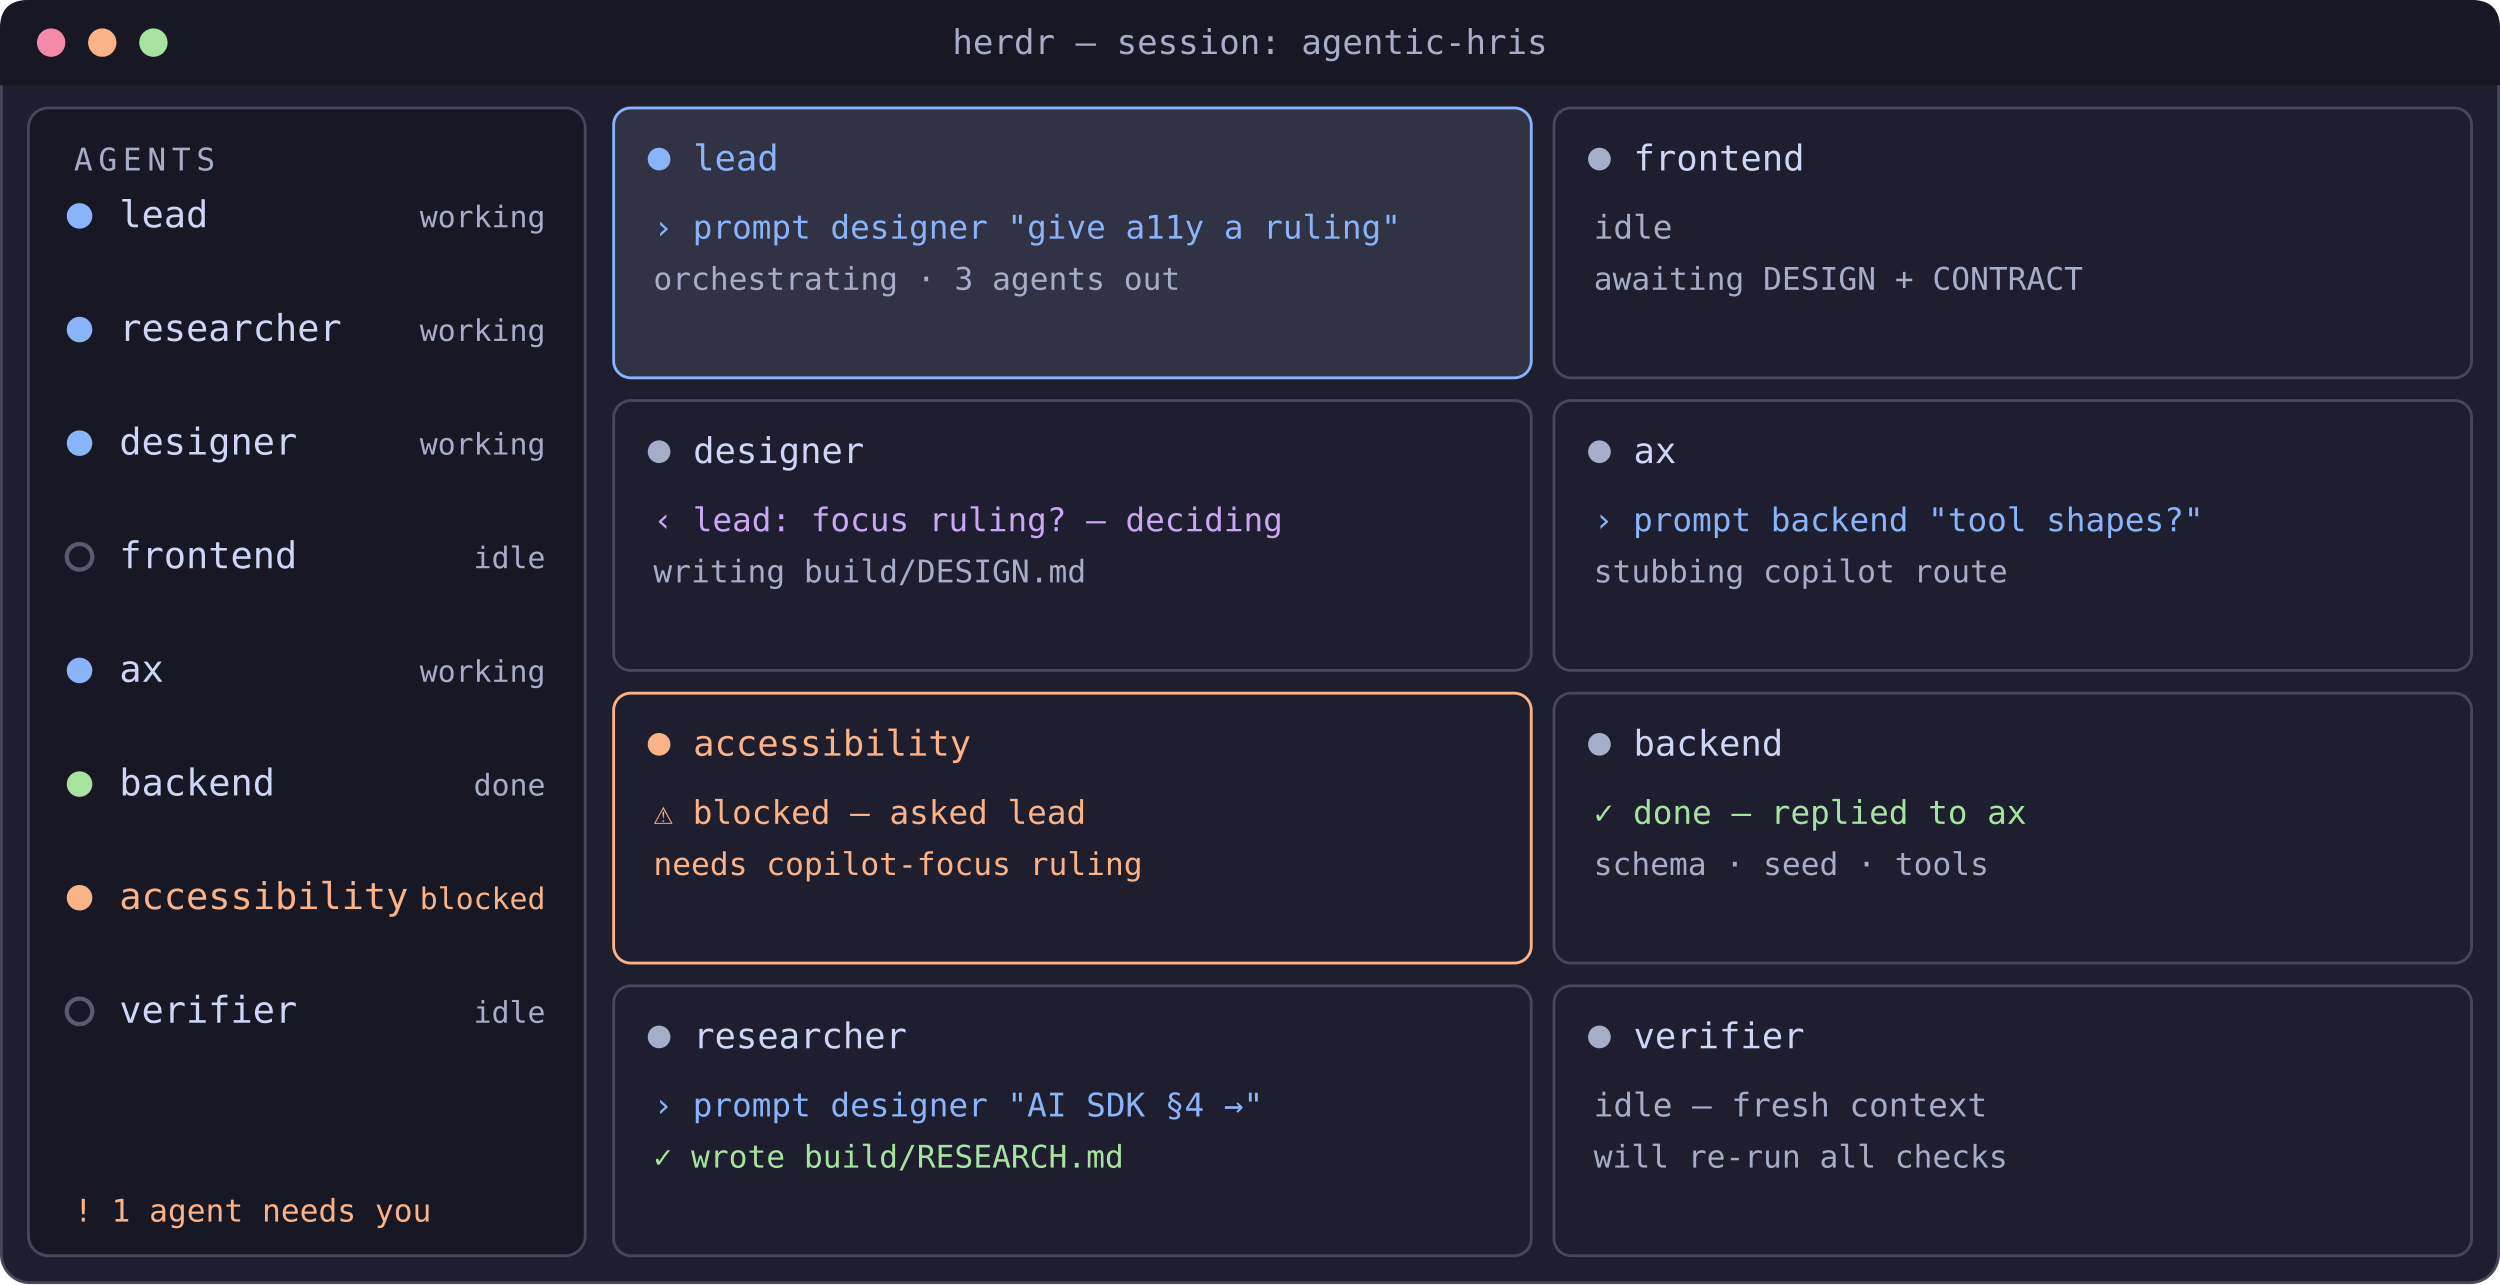
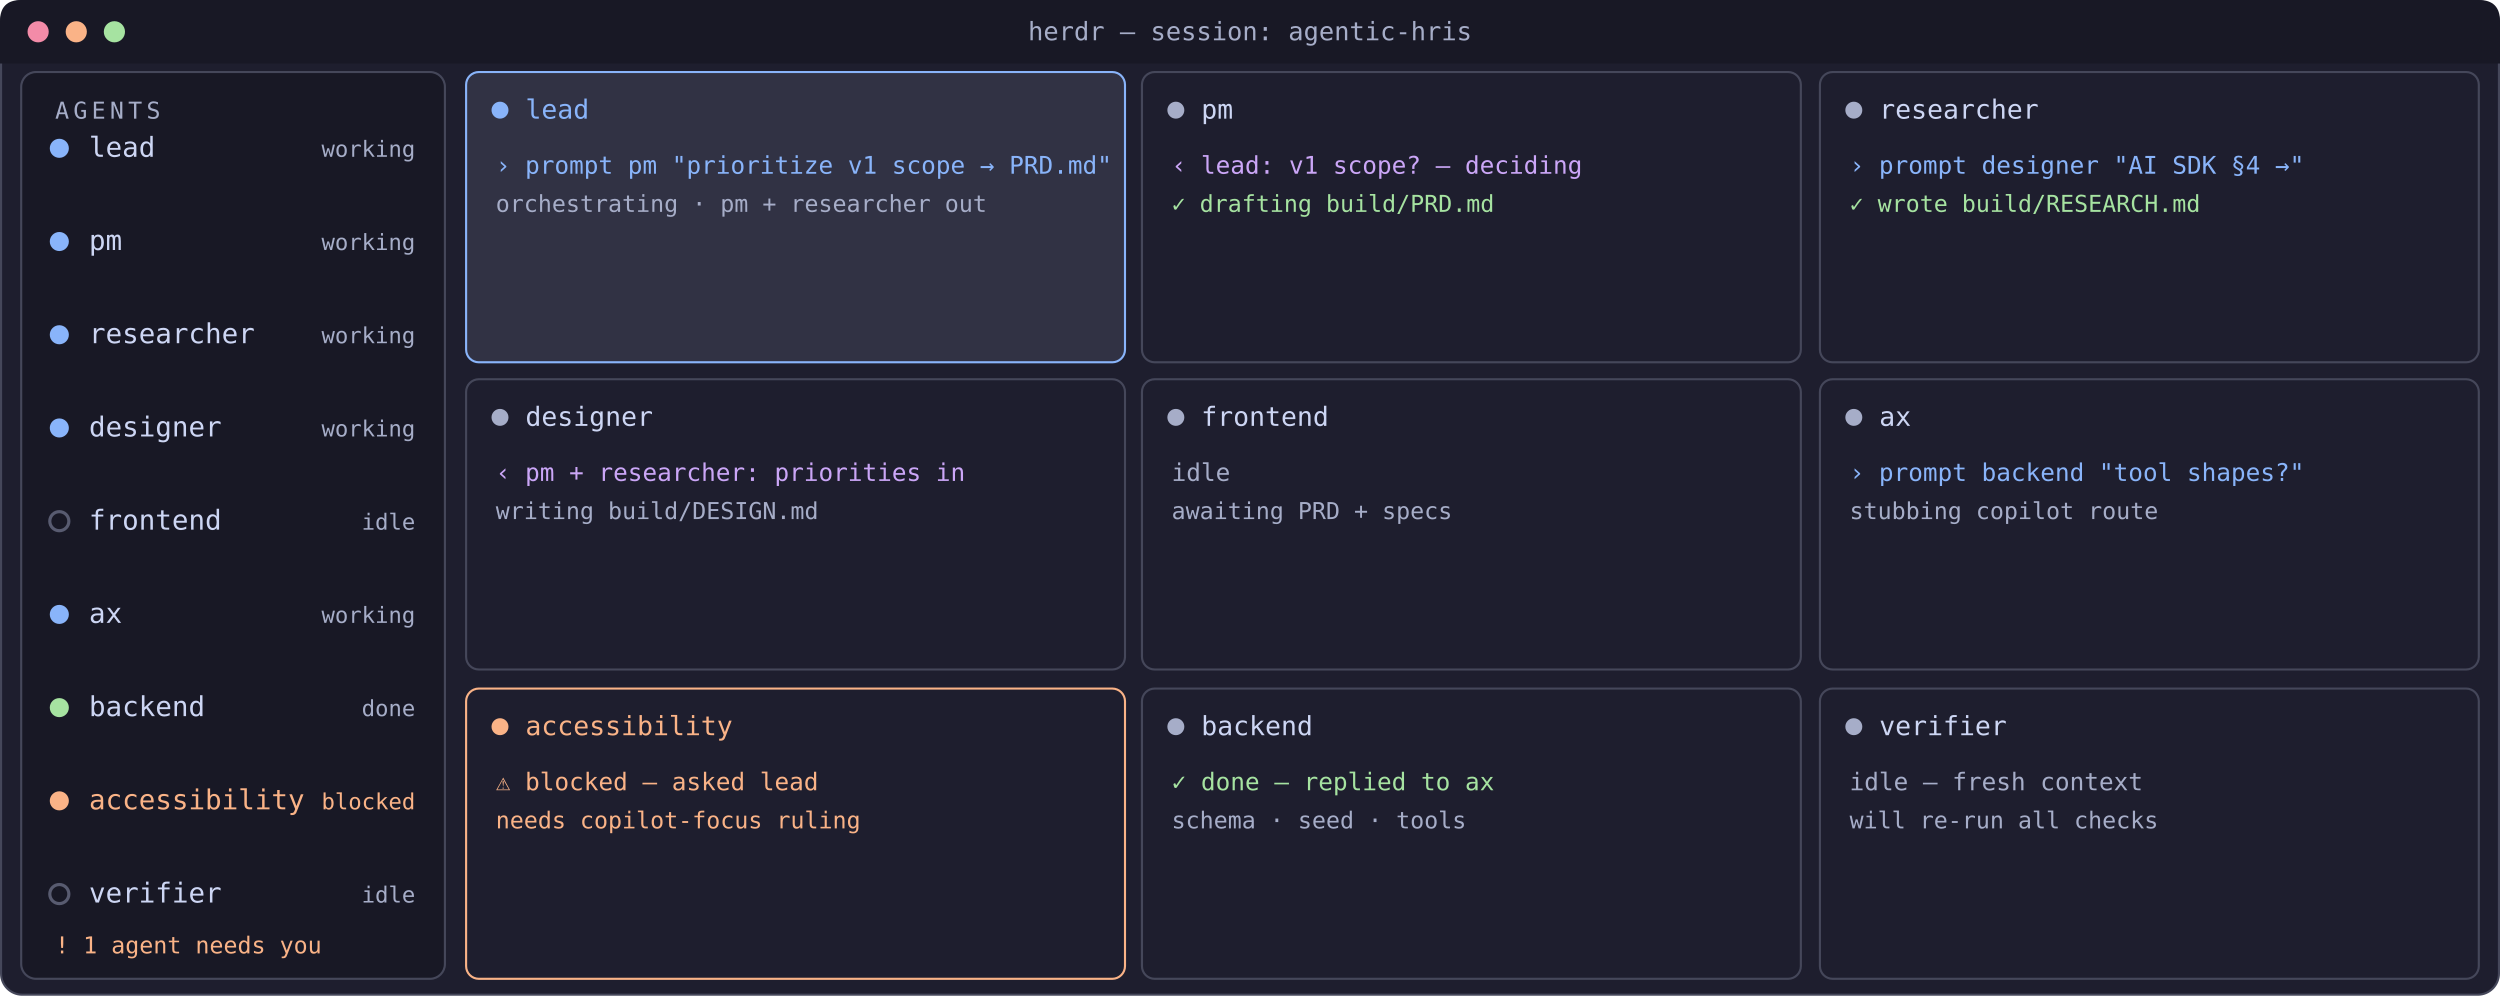
- <svg xmlns="http://www.w3.org/2000/svg" width="880" height="452" viewBox="0 0 880 452" font-family="ui-monospace, SFMono-Regular, Menlo, Consolas, monospace">
-   <rect x=".5" y=".5" width="879" height="451" rx="10" fill="#1e1e2e" stroke="#45475a" />
-   <path d="M0 10 Q0 0 10 0 H870 Q880 0 880 10 V30 H0 Z" fill="#181825" />
+ <svg xmlns="http://www.w3.org/2000/svg" width="1180" height="470" viewBox="0 0 1180 470" font-family="ui-monospace, SFMono-Regular, Menlo, Consolas, monospace">
+   <rect x=".5" y=".5" width="1179" height="469" rx="10" fill="#1e1e2e" stroke="#45475a" />
+   <path d="M0 10 Q0 0 10 0 H1170 Q1180 0 1180 10 V30 H0 Z" fill="#181825" />
  <circle cx="18" cy="15" r="5" fill="#f38ba8" />
  <circle cx="36" cy="15" r="5" fill="#fab387" />
  <circle cx="54" cy="15" r="5" fill="#a6e3a1" />
-   <text x="440.0" y="19.0" fill="#a6adc8" font-size="12" text-anchor="middle">herdr — session: agentic-hris</text>
-   <rect x="10" y="38" width="196" height="404" rx="7" fill="#181825" stroke="#45475a" />
-   <text x="26" y="60" fill="#a6adc8" font-size="11" letter-spacing="2">AGENTS</text>
-   <circle cx="28" cy="76" r="4.5" fill="#89b4fa" />
-   <text x="42" y="80" fill="#cdd6f4" font-size="13">lead</text>
-   <text x="192" y="80" fill="#a6adc8" font-size="10.5" text-anchor="end">working</text>
-   <circle cx="28" cy="116" r="4.5" fill="#89b4fa" />
-   <text x="42" y="120" fill="#cdd6f4" font-size="13">researcher</text>
-   <text x="192" y="120" fill="#a6adc8" font-size="10.5" text-anchor="end">working</text>
-   <circle cx="28" cy="156" r="4.5" fill="#89b4fa" />
-   <text x="42" y="160" fill="#cdd6f4" font-size="13">designer</text>
-   <text x="192" y="160" fill="#a6adc8" font-size="10.5" text-anchor="end">working</text>
-   <circle cx="28" cy="196" r="4.5" fill="none" stroke="#585b70" stroke-width="1.5" />
-   <text x="42" y="200" fill="#cdd6f4" font-size="13">frontend</text>
-   <text x="192" y="200" fill="#a6adc8" font-size="10.5" text-anchor="end">idle</text>
-   <circle cx="28" cy="236" r="4.5" fill="#89b4fa" />
-   <text x="42" y="240" fill="#cdd6f4" font-size="13">ax</text>
-   <text x="192" y="240" fill="#a6adc8" font-size="10.5" text-anchor="end">working</text>
-   <circle cx="28" cy="276" r="4.5" fill="#a6e3a1" />
-   <text x="42" y="280" fill="#cdd6f4" font-size="13">backend</text>
-   <text x="192" y="280" fill="#a6adc8" font-size="10.5" text-anchor="end">done</text>
-   <circle cx="28" cy="316" r="4.5" fill="#fab387" />
-   <text x="42" y="320" fill="#fab387" font-size="13">accessibility</text>
-   <text x="192" y="320" fill="#fab387" font-size="10.5" text-anchor="end">blocked</text>
-   <circle cx="28" cy="356" r="4.5" fill="none" stroke="#585b70" stroke-width="1.5" />
-   <text x="42" y="360" fill="#cdd6f4" font-size="13">verifier</text>
-   <text x="192" y="360" fill="#a6adc8" font-size="10.5" text-anchor="end">idle</text>
-   <text x="26" y="430" fill="#fab387" font-size="11">! 1 agent needs you</text>
-   <rect x="216" y="38" width="323" height="95" rx="6" fill="#313244" stroke="#89b4fa" />
-   <circle cx="232" cy="56" r="4" fill="#89b4fa" />
-   <text x="244" y="60" fill="#89b4fa" font-size="12.5">lead</text>
-   <text x="230" y="84" fill="#89b4fa" font-size="11.5" xml:space="preserve">› prompt designer "give a11y a ruling"</text>
-   <text x="230" y="102" fill="#a6adc8" font-size="11" xml:space="preserve">orchestrating · 3 agents out</text>
-   <rect x="216" y="141" width="323" height="95" rx="6" fill="#1e1e2e" stroke="#45475a" />
-   <circle cx="232" cy="159" r="4" fill="#a6adc8" />
-   <text x="244" y="163" fill="#cdd6f4" font-size="12.5">designer</text>
-   <text x="230" y="187" fill="#cba6f7" font-size="11.5" xml:space="preserve">‹ lead: focus ruling? — deciding</text>
-   <text x="230" y="205" fill="#a6adc8" font-size="11" xml:space="preserve">writing build/DESIGN.md</text>
-   <rect x="216" y="244" width="323" height="95" rx="6" fill="#1e1e2e" stroke="#fab387" />
-   <circle cx="232" cy="262" r="4" fill="#fab387" />
-   <text x="244" y="266" fill="#fab387" font-size="12.5">accessibility</text>
-   <text x="230" y="290" fill="#fab387" font-size="11.5" xml:space="preserve">⚠ blocked — asked lead</text>
-   <text x="230" y="308" fill="#fab387" font-size="11" xml:space="preserve">needs copilot-focus ruling</text>
-   <rect x="216" y="347" width="323" height="95" rx="6" fill="#1e1e2e" stroke="#45475a" />
-   <circle cx="232" cy="365" r="4" fill="#a6adc8" />
-   <text x="244" y="369" fill="#cdd6f4" font-size="12.5">researcher</text>
-   <text x="230" y="393" fill="#89b4fa" font-size="11.5" xml:space="preserve">› prompt designer "AI SDK §4 →"</text>
-   <text x="230" y="411" fill="#a6e3a1" font-size="11" xml:space="preserve">✓ wrote build/RESEARCH.md</text>
-   <rect x="547" y="38" width="323" height="95" rx="6" fill="#1e1e2e" stroke="#45475a" />
-   <circle cx="563" cy="56" r="4" fill="#a6adc8" />
-   <text x="575" y="60" fill="#cdd6f4" font-size="12.5">frontend</text>
-   <text x="561" y="84" fill="#a6adc8" font-size="11.5" xml:space="preserve">idle</text>
-   <text x="561" y="102" fill="#a6adc8" font-size="11" xml:space="preserve">awaiting DESIGN + CONTRACT</text>
-   <rect x="547" y="141" width="323" height="95" rx="6" fill="#1e1e2e" stroke="#45475a" />
-   <circle cx="563" cy="159" r="4" fill="#a6adc8" />
-   <text x="575" y="163" fill="#cdd6f4" font-size="12.5">ax</text>
-   <text x="561" y="187" fill="#89b4fa" font-size="11.5" xml:space="preserve">› prompt backend "tool shapes?"</text>
-   <text x="561" y="205" fill="#a6adc8" font-size="11" xml:space="preserve">stubbing copilot route</text>
-   <rect x="547" y="244" width="323" height="95" rx="6" fill="#1e1e2e" stroke="#45475a" />
-   <circle cx="563" cy="262" r="4" fill="#a6adc8" />
-   <text x="575" y="266" fill="#cdd6f4" font-size="12.5">backend</text>
-   <text x="561" y="290" fill="#a6e3a1" font-size="11.5" xml:space="preserve">✓ done — replied to ax</text>
-   <text x="561" y="308" fill="#a6adc8" font-size="11" xml:space="preserve">schema · seed · tools</text>
-   <rect x="547" y="347" width="323" height="95" rx="6" fill="#1e1e2e" stroke="#45475a" />
-   <circle cx="563" cy="365" r="4" fill="#a6adc8" />
-   <text x="575" y="369" fill="#cdd6f4" font-size="12.5">verifier</text>
-   <text x="561" y="393" fill="#a6adc8" font-size="11.5" xml:space="preserve">idle — fresh context</text>
-   <text x="561" y="411" fill="#a6adc8" font-size="11" xml:space="preserve">will re-run all checks</text>
+   <text x="590.0" y="19.0" fill="#a6adc8" font-size="12" text-anchor="middle">herdr — session: agentic-hris</text>
+   <rect x="10" y="34" width="200" height="428" rx="7" fill="#181825" stroke="#45475a" />
+   <text x="26" y="56" fill="#a6adc8" font-size="11" letter-spacing="2">AGENTS</text>
+   <circle cx="28" cy="70" r="4.5" fill="#89b4fa" />
+   <text x="42" y="74" fill="#cdd6f4" font-size="13">lead</text>
+   <text x="196" y="74" fill="#a6adc8" font-size="10.5" text-anchor="end">working</text>
+   <circle cx="28" cy="114" r="4.5" fill="#89b4fa" />
+   <text x="42" y="118" fill="#cdd6f4" font-size="13">pm</text>
+   <text x="196" y="118" fill="#a6adc8" font-size="10.5" text-anchor="end">working</text>
+   <circle cx="28" cy="158" r="4.5" fill="#89b4fa" />
+   <text x="42" y="162" fill="#cdd6f4" font-size="13">researcher</text>
+   <text x="196" y="162" fill="#a6adc8" font-size="10.5" text-anchor="end">working</text>
+   <circle cx="28" cy="202" r="4.5" fill="#89b4fa" />
+   <text x="42" y="206" fill="#cdd6f4" font-size="13">designer</text>
+   <text x="196" y="206" fill="#a6adc8" font-size="10.5" text-anchor="end">working</text>
+   <circle cx="28" cy="246" r="4.5" fill="none" stroke="#585b70" stroke-width="1.5" />
+   <text x="42" y="250" fill="#cdd6f4" font-size="13">frontend</text>
+   <text x="196" y="250" fill="#a6adc8" font-size="10.5" text-anchor="end">idle</text>
+   <circle cx="28" cy="290" r="4.5" fill="#89b4fa" />
+   <text x="42" y="294" fill="#cdd6f4" font-size="13">ax</text>
+   <text x="196" y="294" fill="#a6adc8" font-size="10.5" text-anchor="end">working</text>
+   <circle cx="28" cy="334" r="4.5" fill="#a6e3a1" />
+   <text x="42" y="338" fill="#cdd6f4" font-size="13">backend</text>
+   <text x="196" y="338" fill="#a6adc8" font-size="10.5" text-anchor="end">done</text>
+   <circle cx="28" cy="378" r="4.5" fill="#fab387" />
+   <text x="42" y="382" fill="#fab387" font-size="13">accessibility</text>
+   <text x="196" y="382" fill="#fab387" font-size="10.5" text-anchor="end">blocked</text>
+   <circle cx="28" cy="422" r="4.5" fill="none" stroke="#585b70" stroke-width="1.5" />
+   <text x="42" y="426" fill="#cdd6f4" font-size="13">verifier</text>
+   <text x="196" y="426" fill="#a6adc8" font-size="10.5" text-anchor="end">idle</text>
+   <text x="26" y="450" fill="#fab387" font-size="11">! 1 agent needs you</text>
+   <rect x="220" y="34" width="311" height="137" rx="6" fill="#313244" stroke="#89b4fa" />
+   <circle cx="236" cy="52" r="4" fill="#89b4fa" />
+   <text x="248" y="56" fill="#89b4fa" font-size="12.5">lead</text>
+   <text x="234" y="82" fill="#89b4fa" font-size="11.5" xml:space="preserve">› prompt pm "prioritize v1 scope → PRD.md"</text>
+   <text x="234" y="100" fill="#a6adc8" font-size="11" xml:space="preserve">orchestrating · pm + researcher out</text>
+   <rect x="539" y="34" width="311" height="137" rx="6" fill="#1e1e2e" stroke="#45475a" />
+   <circle cx="555" cy="52" r="4" fill="#a6adc8" />
+   <text x="567" y="56" fill="#cdd6f4" font-size="12.5">pm</text>
+   <text x="553" y="82" fill="#cba6f7" font-size="11.5" xml:space="preserve">‹ lead: v1 scope? — deciding</text>
+   <text x="553" y="100" fill="#a6e3a1" font-size="11" xml:space="preserve">✓ drafting build/PRD.md</text>
+   <rect x="859" y="34" width="311" height="137" rx="6" fill="#1e1e2e" stroke="#45475a" />
+   <circle cx="875" cy="52" r="4" fill="#a6adc8" />
+   <text x="887" y="56" fill="#cdd6f4" font-size="12.5">researcher</text>
+   <text x="873" y="82" fill="#89b4fa" font-size="11.5" xml:space="preserve">› prompt designer "AI SDK §4 →"</text>
+   <text x="873" y="100" fill="#a6e3a1" font-size="11" xml:space="preserve">✓ wrote build/RESEARCH.md</text>
+   <rect x="220" y="179" width="311" height="137" rx="6" fill="#1e1e2e" stroke="#45475a" />
+   <circle cx="236" cy="197" r="4" fill="#a6adc8" />
+   <text x="248" y="201" fill="#cdd6f4" font-size="12.5">designer</text>
+   <text x="234" y="227" fill="#cba6f7" font-size="11.5" xml:space="preserve">‹ pm + researcher: priorities in</text>
+   <text x="234" y="245" fill="#a6adc8" font-size="11" xml:space="preserve">writing build/DESIGN.md</text>
+   <rect x="539" y="179" width="311" height="137" rx="6" fill="#1e1e2e" stroke="#45475a" />
+   <circle cx="555" cy="197" r="4" fill="#a6adc8" />
+   <text x="567" y="201" fill="#cdd6f4" font-size="12.5">frontend</text>
+   <text x="553" y="227" fill="#a6adc8" font-size="11.5" xml:space="preserve">idle</text>
+   <text x="553" y="245" fill="#a6adc8" font-size="11" xml:space="preserve">awaiting PRD + specs</text>
+   <rect x="859" y="179" width="311" height="137" rx="6" fill="#1e1e2e" stroke="#45475a" />
+   <circle cx="875" cy="197" r="4" fill="#a6adc8" />
+   <text x="887" y="201" fill="#cdd6f4" font-size="12.5">ax</text>
+   <text x="873" y="227" fill="#89b4fa" font-size="11.5" xml:space="preserve">› prompt backend "tool shapes?"</text>
+   <text x="873" y="245" fill="#a6adc8" font-size="11" xml:space="preserve">stubbing copilot route</text>
+   <rect x="220" y="325" width="311" height="137" rx="6" fill="#1e1e2e" stroke="#fab387" />
+   <circle cx="236" cy="343" r="4" fill="#fab387" />
+   <text x="248" y="347" fill="#fab387" font-size="12.5">accessibility</text>
+   <text x="234" y="373" fill="#fab387" font-size="11.5" xml:space="preserve">⚠ blocked — asked lead</text>
+   <text x="234" y="391" fill="#fab387" font-size="11" xml:space="preserve">needs copilot-focus ruling</text>
+   <rect x="539" y="325" width="311" height="137" rx="6" fill="#1e1e2e" stroke="#45475a" />
+   <circle cx="555" cy="343" r="4" fill="#a6adc8" />
+   <text x="567" y="347" fill="#cdd6f4" font-size="12.5">backend</text>
+   <text x="553" y="373" fill="#a6e3a1" font-size="11.5" xml:space="preserve">✓ done — replied to ax</text>
+   <text x="553" y="391" fill="#a6adc8" font-size="11" xml:space="preserve">schema · seed · tools</text>
+   <rect x="859" y="325" width="311" height="137" rx="6" fill="#1e1e2e" stroke="#45475a" />
+   <circle cx="875" cy="343" r="4" fill="#a6adc8" />
+   <text x="887" y="347" fill="#cdd6f4" font-size="12.5">verifier</text>
+   <text x="873" y="373" fill="#a6adc8" font-size="11.5" xml:space="preserve">idle — fresh context</text>
+   <text x="873" y="391" fill="#a6adc8" font-size="11" xml:space="preserve">will re-run all checks</text>
</svg>
